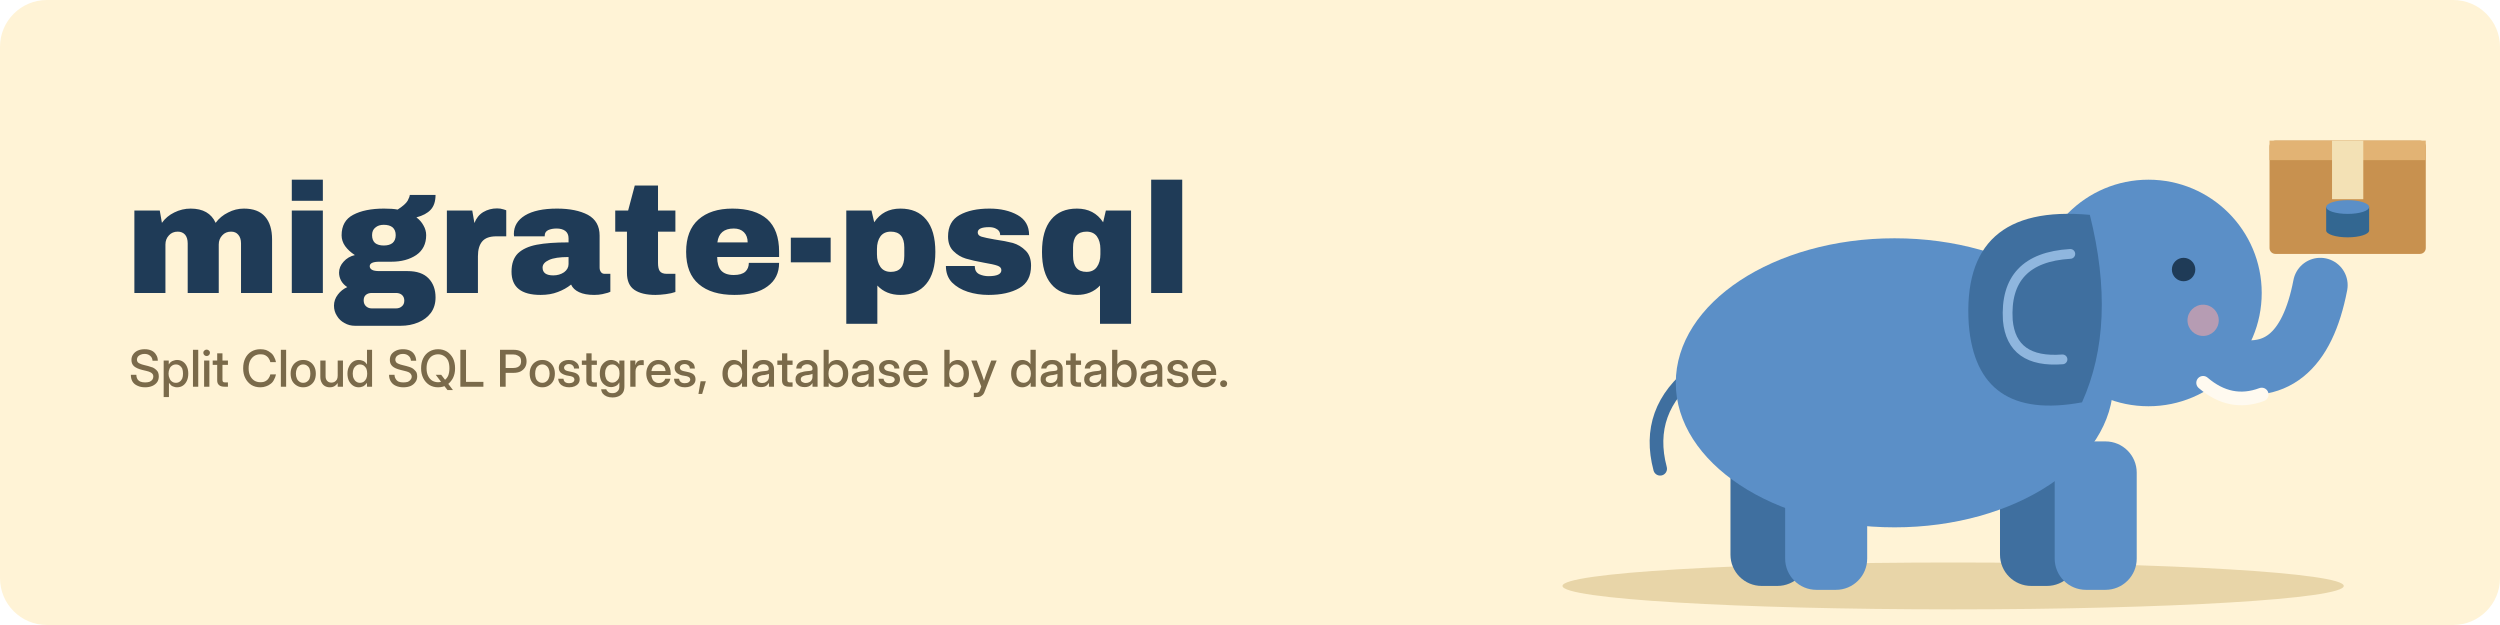
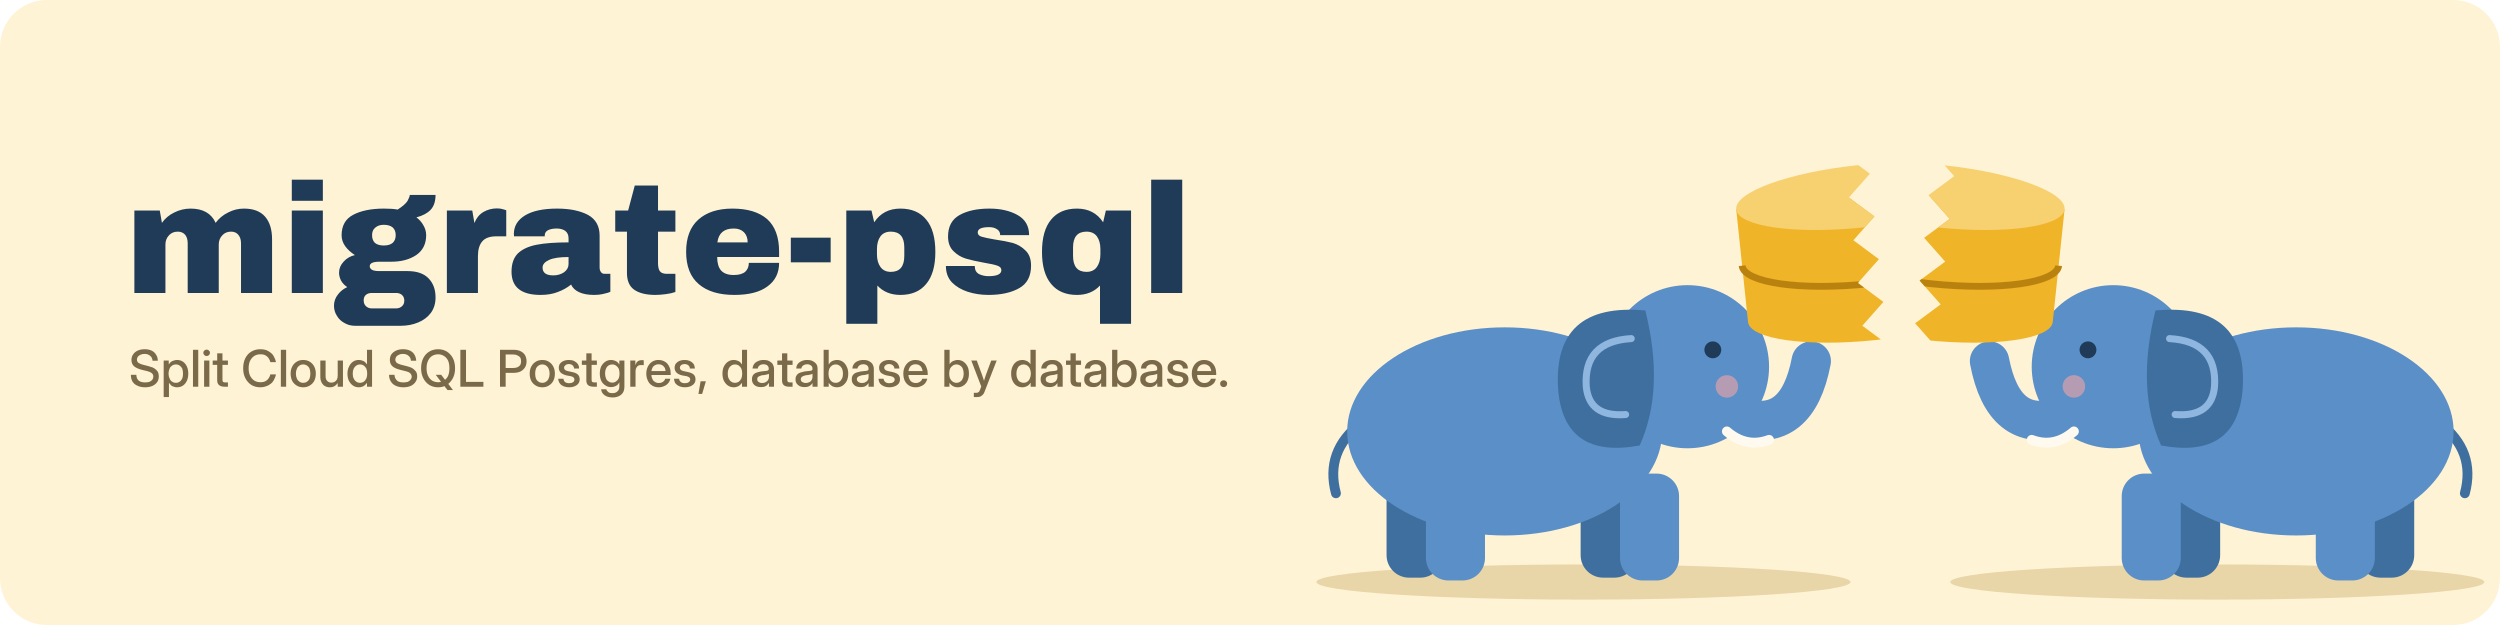
<svg xmlns="http://www.w3.org/2000/svg" viewBox="0 0 1280 320" width="1280" height="320" role="img" aria-label="migrate-psql">
  <defs>
    <clipPath id="c">
      <rect width="1280" height="320" rx="24" />
    </clipPath>
  </defs>
  <g clip-path="url(#c)">
    <rect width="1280" height="320" fill="#fff3d6" />
    <path fill="#1f3b57" d="m139.3 122.6l0 27.4-15.9 0 0-25.4q0-2.8-1.4-4.4-1.3-1.6-3.7-1.6-2.8 0-4.5 1.9-1.8 1.9-1.8 4.7l0 24.8-15.9 0 0-25.4q0-2.8-1.3-4.4-1.4-1.6-3.8-1.6-2.8 0-4.5 1.9-1.8 1.9-1.8 4.7l0 24.8-15.9 0 0-42.2 13 0 1.1 6.3q2.4-3.4 6.3-5.3 4-2 8.4-2 9.5 0 12.8 7.3 2.5-3.4 6.4-5.3 3.8-2 8.1-2 7.2 0 10.8 4.1 3.6 4.1 3.6 11.7zm10.1-19.8l0-10.8 15.9 0 0 10.8zm0 47.2l0-42.2 15.9 0 0 42.2zm63.8-38.7q2.3 1.7 3.6 4.1 1.4 2.4 1.4 5 0 6.7-5.1 10.2-5.1 3.4-12.7 3.4l-6.1 0q-5 0-5 2.3 0 1.1 1.1 1.8 1.1.7 3.9.7l14.4 0q7.1 0 10.7 3.7 3.6 3.7 3.6 9.8 0 4.6-2.4 7.9-2.4 3.2-6.5 4.9-4.1 1.7-8.9 1.7l-23.5 0q-2.9 0-5.3-1.4-2.5-1.3-3.9-3.7-1.5-2.3-1.5-5.2 0-3.1 2-5.7 1.9-2.5 4.8-3.8-2-1.3-3.1-3.2-1.1-2-1.1-4.2 0-3.1 2.3-5.6 2.3-2.6 5.8-3.4-3.1-2-5-4.6-1.8-2.6-1.8-5.5 0-7.4 5.9-10.5 6-3.2 15.8-3.2 4.4 0 7 .5 3.9-2.5 5.1-4.5 1.1-2.1 1.1-3l13.2 0q0 4.9-2.5 7.6-2.4 2.6-7.3 3.9zm-22.7 9.1q0 2.6 1.5 4 1.6 1.3 4.5 1.3 2.9 0 4.5-1.3 1.6-1.4 1.6-4 0-2.6-1.6-4-1.6-1.3-4.5-1.3-2.7 0-4.3 1.4-1.7 1.3-1.7 3.9zm-4.3 33.4q0 1.9 1.2 3 1.2 1.1 2.9 1.1l12.5 0q1.8 0 3-1.1 1.2-1 1.2-2.9 0-1.8-1.2-2.9-1.2-1-3-1l-12.5 0q-1.8 0-3 1-1.1 1-1.1 2.8zm73-46.1l0 13.3-5.1 0q-5 0-7.2 2.6-2.2 2.6-2.2 7.6l0 18.8-15.9 0 0-42.2 13 0 1.1 6.4q1.4-3.7 4.5-5.6 3.2-1.9 7.1-1.9 1.8 0 3.3.5 1.4.4 1.4.5zm47.8 12.9l0 16.4q0 1.4.7 2.3 .6.9 1.9.9l2.9 0 0 9.2q-.3.1-1.3.5-1 .3-2.8.7-1.8.4-4.2.4-4.7 0-7.7-1.4-3-1.4-4.1-3.9-3 2.4-6.8 3.8-3.8 1.5-8.8 1.5-14.9 0-14.9-11.9 0-6.1 3.3-9.4 3.4-3.2 9.6-4.4 6.2-1.2 16.3-1.2l0-2.1q0-2.5-1.7-3.8-1.7-1.2-4.4-1.2-2.5 0-4.3.8-1.8.9-1.8 2.8l0 .4-15.7 0q-.1-.4-.1-1.2 0-6 5.7-9.5 5.8-3.5 16.4-3.5 9.7 0 15.8 3.2 6 3.3 6 10.6zm-29.2 16.4q0 4 5.5 4 3.1 0 5.5-1.6 2.3-1.7 2.3-4.2l0-3.6q-6.8 0-10 1.5-3.3 1.5-3.3 3.9zm68-29.2l0 10.8-8.9 0 0 16q0 2.9.9 4.2 1 1.4 3.6 1.4l4.4 0 0 9.3q-1.9.7-4.9 1.1-3.1.4-5.3.4-7 0-10.8-2.6-3.8-2.6-3.8-8.7l0-21.1-6 0 0-10.8 6.6 0 3.4-12.8 11.9 0 0 12.8zm53.1 21.1l0 2.7-31.7 0q0 4.6 2 6.9 2.1 2.3 6.5 2.3 4 0 5.9-1.7 1.8-1.7 1.8-4.5l15.5 0q0 7.7-5.9 12-5.8 4.4-17 4.4-11.8 0-18.2-5.5-6.5-5.5-6.5-16.6 0-10.9 6.3-16.5 6.3-5.6 17.4-5.6 11.6 0 17.8 5.4 6.1 5.5 6.1 16.7zm-31.6-4.8l15.5 0q0-3.3-1.9-5.2-1.9-1.9-5.2-1.9-7.5 0-8.4 7.1zm37.6 10.2l0-12.6 20.4 0 0 12.6zm74-5.3q0 10.8-4.7 16.4-4.6 5.6-13.2 5.6-7.3 0-11.8-4.8l0 19.6-15.9 0 0-58 12.9 0 1.4 6q4.6-7 13.4-7 8.6 0 13.2 5.6 4.7 5.6 4.7 16.6zm-29.9-1.5l0 2.7q0 4 1.8 6.5 1.8 2.5 5.3 2.5 6.9 0 6.9-8.2l0-4.3q0-8.1-6.9-8.1-3.5 0-5.3 2.4-1.8 2.5-1.8 6.5zm77.9-7.1l-14.8 0q0-2.3-2.1-3.3-1.4-.8-3.6-.8-5.8 0-5.8 2.7 0 1.6 2 2.2 2 .6 6.6 1.4 5.6.8 9.4 1.8 3.7 1.1 6.5 3.9 2.8 2.7 2.8 7.7 0 8.1-6 11.5-6.1 3.5-15.8 3.5-5.6 0-10.6-1.6-4.9-1.6-8.1-4.8-3.1-3.3-3.1-8.4l14.8 0 0 .4q.1 2.7 2.3 3.8 2.2 1 4.7 1 6.6 0 6.6-3.1 0-1.6-2.1-2.3-2-.7-6.8-1.5-5.6-1-9.3-2.1-3.6-1.1-6.3-3.8-2.8-2.7-2.8-7.5 0-7.7 5.9-11 5.9-3.3 15.3-3.3 8.5 0 14.4 3.3 5.9 3.3 5.9 10.3zm37.9-6.6l1.4-6 12.9 0 0 58-15.9 0 0-19.6q-4.5 4.8-11.8 4.8-8.6 0-13.2-5.6-4.7-5.6-4.7-16.4 0-11 4.7-16.6 4.6-5.6 13.2-5.6 8.8 0 13.4 7zm-15.4 12.9l0 4.3q0 8.2 6.9 8.2 3.5 0 5.3-2.5 1.8-2.5 1.8-6.5l0-2.7q0-4-1.8-6.5-1.8-2.4-5.3-2.4-6.9 0-6.9 8.1zm40 23.3l0-58 15.9 0 0 58z" />
    <path fill="#7a6a4a" d="m74.3 198.3q-2.3 0-3.9-.8-1.7-.7-2.6-2.2-.8-1.4-.8-3.4l2.8 0q0 1.2.5 2.1 .5.9 1.6 1.4 1 .4 2.4.4 1.3 0 2.2-.3 1-.4 1.5-1.1 .5-.7.5-1.6 0-.7-.3-1.2-.4-.6-1.2-1-.8-.4-2.1-.7l-2.1-.5q-2.8-.7-4.2-1.9-1.3-1.2-1.3-3.2 0-1.7.9-2.9 .8-1.2 2.3-1.9 1.5-.7 3.6-.7 2 0 3.5.7 1.5.7 2.3 2.1 .9 1.3.9 3.1l-2.7 0q-.1-1.6-1.2-2.5-1.1-1-2.9-1-1.1 0-2 .4-.9.4-1.4 1-.5.7-.5 1.6 0 .6.4 1.2 .4.5 1.2.8 .8.4 2.1.7l2 .5q1.4.4 2.5.8 1 .5 1.7 1.2 .7.6 1 1.4 .3.9.3 1.9 0 1.7-.8 2.9-.9 1.3-2.5 2-1.6.7-3.7.7zm9.5 5l0-18.7 2.6 0 0 1.9 .1 0q.4-.7 1-1.2 .7-.5 1.5-.7 .8-.3 1.6-.3 1.8 0 3.1.9 1.3.9 2 2.5 .7 1.5.7 3.6 0 2.1-.7 3.6-.7 1.6-2 2.5-1.3.9-3.1.9-.9 0-1.6-.3-.8-.2-1.4-.7-.6-.6-1.1-1.3l0 0 0 7.3zm6.3-7.3q1.1 0 1.9-.6 .8-.5 1.3-1.6 .4-1 .4-2.5 0-1.5-.4-2.6-.5-1-1.3-1.5-.8-.6-1.9-.6-1.2 0-2 .6-.9.6-1.3 1.6-.5 1.1-.5 2.5 0 1.4.5 2.4 .4 1.1 1.3 1.7 .8.6 2 .6zm11.4-16.9l0 18.9-2.7 0 0-18.9zm3 18.9l0-13.4 2.7 0 0 13.4zm1.3-15.7q-.7 0-1.2-.5-.5-.5-.5-1.2 0-.7.5-1.1 .5-.5 1.2-.5 .7 0 1.2.5 .5.4.5 1.1 0 .7-.5 1.2-.5.5-1.2.5zm10.9 2.3l0 2.2-7.8 0 0-2.2zm-5.5-3.7l2.7 0 0 13.6q0 .7.3 1 .3.3 1.1.3 .4 0 .7 0 .4 0 .7 0l0 2.2q-.4 0-.8 0-.5 0-.9 0-1.9 0-2.8-.8-1-.8-1-2.4zm22.1 17.4q-2.6 0-4.6-1.2-2-1.3-3.1-3.5-1.1-2.1-1.1-5 0-3 1.1-5.2 1.1-2.2 3.1-3.4 2-1.2 4.6-1.2 1.6 0 2.9.4 1.3.5 2.4 1.4 1.1.8 1.7 2.1 .7 1.2 1 2.7l-2.9 0q-.2-1-.7-1.7-.4-.8-1.1-1.3-.6-.5-1.5-.8-.8-.2-1.8-.2-1.8 0-3.2.9-1.3.9-2.1 2.5-.7 1.6-.7 3.8 0 2.1.7 3.7 .8 1.6 2.1 2.5 1.4.9 3.2.9 1 0 1.8-.2 .9-.3 1.5-.8 .7-.5 1.1-1.3 .5-.7.7-1.7l2.9 0q-.3 1.5-1 2.7-.6 1.3-1.7 2.1-1.1.9-2.4 1.3-1.3.5-2.9.5zm13.2-19.2l0 18.9-2.7 0 0-18.9zm8.7 19.2q-1.9 0-3.3-.9-1.5-.9-2.3-2.4-.8-1.6-.8-3.7 0-2.1.8-3.6 .8-1.6 2.3-2.5 1.4-.9 3.3-.9 2 0 3.4.9 1.5.9 2.3 2.5 .8 1.5.8 3.6 0 2.1-.8 3.7-.8 1.5-2.3 2.4-1.4.9-3.4.9zm0-2.3q1.2 0 2-.6 .9-.6 1.3-1.6 .4-1.1.4-2.5 0-1.4-.4-2.5-.4-1-1.3-1.6-.8-.6-2-.6-1.1 0-1.9.6-.9.6-1.3 1.6-.5 1.1-.5 2.5 0 1.4.5 2.5 .4 1 1.3 1.6 .8.6 1.9.6zm13.7 2.3q-1.4 0-2.5-.6-1.1-.6-1.7-1.8-.7-1.2-.7-3l0-8.3 2.7 0 0 8q0 1.6.8 2.4 .8.9 2.2.9 .9 0 1.6-.4 .7-.4 1.2-1.2 .4-.8.4-2l0-7.7 2.7 0 0 13.4-2.7 0 0-3.3 .7 0q-.7 1.8-1.9 2.7-1.1.9-2.8.9zm14.8 0q-1.7 0-3-.9-1.3-.9-2.1-2.5-.7-1.5-.7-3.6 0-2.1.8-3.6 .7-1.6 2-2.5 1.3-.9 3-.9 .9 0 1.7.3 .8.2 1.4.7 .6.5 1 1.2l.1 0 0-7.4 2.6 0 0 18.9-2.6 0 0-2 0 0q-.5.7-1.1 1.2-.6.6-1.4.8-.8.3-1.7.3zm.6-2.3q1.1 0 2-.6 .8-.6 1.3-1.7 .4-1 .4-2.4 0-1.4-.4-2.5-.5-1-1.3-1.6-.9-.6-2-.6-1.1 0-1.9.6-.8.5-1.3 1.5-.5 1.1-.5 2.6 0 1.5.5 2.5 .5 1.1 1.3 1.6 .8.6 1.9.6zm22.2 2.3q-2.2 0-3.9-.8-1.6-.7-2.5-2.2-.9-1.4-.9-3.4l2.8 0q0 1.2.6 2.1 .5.9 1.5 1.4 1 .4 2.4.4 1.3 0 2.3-.3 .9-.4 1.4-1.1 .6-.7.6-1.6 0-.7-.4-1.2-.3-.6-1.1-1-.8-.4-2.2-.7l-2-.5q-2.9-.7-4.2-1.9-1.3-1.2-1.3-3.2 0-1.7.8-2.9 .9-1.2 2.4-1.9 1.5-.7 3.5-.7 2.1 0 3.6.7 1.5.7 2.3 2.1 .8 1.3.9 3.1l-2.7 0q-.1-1.6-1.2-2.5-1.1-1-2.9-1-1.2 0-2 .4-.9.4-1.4 1-.5.7-.5 1.6 0 .6.4 1.2 .3.5 1.1.8 .8.4 2.1.7l2 .5q1.5.4 2.5.8 1.1.5 1.7 1.2 .7.6 1.1 1.4 .3.9.3 1.9 0 1.7-.9 2.9-.9 1.3-2.4 2-1.6.7-3.8.7zm16.6-6.4l2.8 0 2 2.6 .9 1.1 3.1 4.1-2.8 0-2.1-2.7-.8-1zm1.2 6.4q-2.5 0-4.5-1.2-2-1.3-3.1-3.5-1.1-2.2-1.1-5 0-3 1.1-5.2 1.1-2.2 3.1-3.4 2-1.2 4.5-1.2 2.5 0 4.5 1.2 1.9 1.2 3.1 3.4 1.1 2.2 1.1 5.2 0 2.8-1.1 5-1.2 2.2-3.1 3.5-2 1.2-4.5 1.2zm0-2.6q1.6 0 2.9-.8 1.4-.8 2.2-2.4 .7-1.6.7-3.9 0-2.4-.7-4-.8-1.6-2.2-2.4-1.3-.8-2.9-.8-1.6 0-3 .8-1.3.8-2.1 2.4-.8 1.6-.8 4 0 2.3.8 3.9 .8 1.6 2.1 2.4 1.4.8 3 .8zm11.4 2.3l0-18.9 2.9 0 0 16.4 8.9 0 0 2.5zm20.3 0l0-18.9 7 0q2.1 0 3.5.7 1.5.7 2.3 2 .8 1.4.8 3.2 0 1.8-.8 3.1-.8 1.3-2.3 2.1-1.5.7-3.5.7l-5.5 0 0-2.5 5.4 0q1.2 0 2.1-.4 .9-.4 1.4-1.2 .4-.8.4-1.8 0-1.1-.4-1.9-.5-.7-1.4-1.1-.9-.5-2.1-.5l-4 0 0 16.5zm21.7.3q-2 0-3.4-.9-1.5-.9-2.3-2.4-.8-1.6-.8-3.7 0-2.1.8-3.6 .8-1.6 2.3-2.5 1.4-.9 3.4-.9 1.9 0 3.3.9 1.5.9 2.3 2.5 .8 1.5.8 3.6 0 2.1-.8 3.7-.8 1.5-2.3 2.4-1.4.9-3.3.9zm0-2.3q1.1 0 1.9-.6 .9-.6 1.3-1.6 .5-1.1.5-2.5 0-1.4-.5-2.5-.4-1-1.3-1.6-.8-.6-1.9-.6-1.2 0-2 .6-.9.6-1.3 1.6-.4 1.1-.4 2.5 0 1.4.4 2.5 .4 1 1.3 1.6 .8.6 2 .6zm13.7 2.3q-1.5 0-2.8-.5-1.2-.5-1.9-1.4-.8-1-.9-2.5l2.7 0q.1 1.1.8 1.7 .8.6 2.1.6 1.2 0 2-.5 .7-.6.7-1.4 0-.6-.5-1.1-.5-.4-1.4-.6l-2.2-.4q-1.9-.5-2.9-1.4-1-1-1-2.5 0-1.2.6-2.1 .7-.9 1.8-1.4 1.2-.5 2.7-.5 1.6 0 2.7.5 1.2.6 1.9 1.5 .7 1 .7 2.4l-2.6 0q0-1-.7-1.6-.7-.7-1.9-.7-1.2 0-1.8.6-.7.5-.7 1.3 0 .6.5 1.1 .5.4 1.4.6l2.3.5q2 .4 2.9 1.3 .9.9.9 2.4 0 1.3-.7 2.2-.7.9-1.9 1.4-1.2.5-2.8.5zm14.2-13.7l0 2.2-7.7 0 0-2.2zm-5.4-3.7l2.7 0 0 13.6q0 .7.3 1 .3.3 1.1.3 .3 0 .7 0 .4 0 .6 0l0 2.2q-.3 0-.8 0-.4 0-.8 0-1.9 0-2.9-.8-.9-.8-.9-2.4zm13.4 22.6q-1.6 0-2.9-.5-1.2-.5-2-1.4-.8-1-.9-2.3l2.6 0q.2.7.7 1.1 .4.5 1 .7 .7.2 1.5.2 1.6 0 2.5-.9 1-.8 1-2.5l0-2-.1 0q-.4.8-1 1.3-.7.5-1.4.7-.8.3-1.7.3-1.7 0-3-.9-1.4-.9-2.1-2.4-.7-1.6-.7-3.6 0-2.1.7-3.7 .8-1.5 2.1-2.4 1.3-.9 3-.9 .9 0 1.7.3 .7.2 1.4.7 .6.5 1.1 1.3l0 0 0-2 2.6 0 0 13.2q0 2.1-.8 3.3-.8 1.2-2.2 1.8-1.4.6-3.1.6zm-.1-7.6q1.1 0 1.9-.6 .9-.6 1.4-1.6 .4-1.1.4-2.5 0-1.4-.4-2.4-.5-1-1.4-1.6-.8-.6-1.9-.6-1.1 0-1.9.5-.9.6-1.3 1.6-.5 1-.5 2.5 0 1.5.5 2.6 .4 1 1.3 1.5 .8.6 1.9.6zm9.2 2.1l0-13.4 2.6 0 0 2.2 .1 0q.3-1.1 1.1-1.8 .8-.6 2.1-.6 .3 0 .6 0 .2.1.4.1l0 2.5q-.2 0-.6-.1-.4 0-.8 0-.8 0-1.4.3-.6.4-1 1.1-.4.7-.4 1.8l0 7.9zm14.6.3q-2 0-3.4-.9-1.5-.9-2.2-2.5-.8-1.6-.8-3.6 0-2 .8-3.6 .8-1.6 2.2-2.5 1.4-.9 3.2-.9 1.5 0 2.6.5 1.2.5 2 1.4 .8 1 1.3 2.3 .4 1.2.4 2.8l0 .7-11.3 0 0-2 9.9 0-1.2.6q0-1.2-.4-2.2-.5-.9-1.3-1.4-.8-.5-1.9-.5-1.1 0-1.9.5-.9.5-1.3 1.4-.5 1-.5 2.2l0 1.2q0 1.2.5 2.2 .4 1 1.3 1.5 .8.6 2 .6 .9 0 1.6-.3 .6-.3 1.1-.8 .4-.4.6-1.1l2.6 0q-.2 1.3-1.1 2.3-.8 1-2.1 1.5-1.2.6-2.7.6zm13.4 0q-1.6 0-2.8-.5-1.2-.5-2-1.4-.7-1-.8-2.5l2.6 0q.1 1.1.9 1.7 .7.6 2 .6 1.3 0 2-.5 .8-.6.8-1.4 0-.6-.5-1.1-.6-.4-1.4-.6l-2.3-.4q-1.9-.5-2.8-1.4-1-1-1-2.5 0-1.2.6-2.1 .7-.9 1.8-1.4 1.2-.5 2.7-.5 1.5 0 2.7.5 1.2.6 1.9 1.5 .6 1 .7 2.4l-2.6 0q0-1-.7-1.6-.8-.7-1.9-.7-1.2 0-1.9.6-.6.5-.6 1.3 0 .6.5 1.1 .5.4 1.4.6l2.3.5q1.9.4 2.9 1.3 .9.9.9 2.4 0 1.3-.7 2.2-.7.9-1.9 1.4-1.3.5-2.8.5zm6.9 3.4l1.1-6.5 2.7 0-1.9 6.5zm18.1-3.4q-1.7 0-3-.9-1.3-.9-2.1-2.5-.7-1.5-.7-3.6 0-2.1.7-3.6 .8-1.6 2.1-2.5 1.3-.9 3-.9 .9 0 1.7.3 .7.2 1.4.7 .6.5 1 1.2l.1 0 0-7.4 2.6 0 0 18.9-2.6 0 0-2 0 0q-.5.7-1.1 1.2-.6.6-1.4.8-.8.3-1.7.3zm.6-2.3q1.1 0 2-.6 .8-.6 1.3-1.7 .4-1 .4-2.4 0-1.4-.4-2.5-.5-1-1.3-1.6-.9-.6-2-.6-1.1 0-1.9.6-.8.5-1.3 1.5-.5 1.1-.5 2.6 0 1.5.5 2.5 .5 1.1 1.3 1.6 .8.6 1.9.6zm13.3 2.2q-1.3 0-2.3-.4-1.1-.5-1.7-1.4-.6-.9-.6-2.2 0-1.2.4-1.9 .5-.8 1.2-1.2 .8-.4 1.7-.6 1-.3 2-.4 1.3-.1 2-.2 .7-.1 1-.3 .3-.2.3-.7l0-.1q0-.7-.3-1.2-.3-.5-.9-.8-.6-.3-1.5-.3-.8 0-1.5.3-.6.3-1 .8-.4.5-.4 1.1l-2.7 0q.1-1.3.8-2.3 .7-1 2-1.5 1.2-.6 2.9-.6 1.2 0 2.2.3 1 .4 1.7 1 .7.5 1 1.4 .4.8.4 1.8l0 9.2-2.6 0 0-1.9-.1 0q-.3.5-.8 1-.4.5-1.2.8-.8.3-2 .3zm.6-2.1q1.2 0 1.9-.5 .8-.4 1.2-1.1 .4-.7.4-1.5l0-1.6q-.2.1-.5.2-.3.1-.8.2-.4.1-.9.2-.5.1-1.1.1-.7.1-1.3.4-.7.2-1.1.6-.3.4-.3 1.1 0 .6.3 1 .3.4.8.6 .6.3 1.4.3zm15.6-11.5l0 2.2-7.8 0 0-2.2zm-5.4-3.7l2.7 0 0 13.6q0 .7.3 1 .3.3 1.1.3 .3 0 .6 0 .4 0 .7 0l0 2.2q-.4 0-.8 0-.5 0-.9 0-1.9 0-2.8-.8-.9-.8-.9-2.4zm11.6 17.3q-1.3 0-2.4-.4-1-.5-1.7-1.4-.6-.9-.6-2.2 0-1.2.5-1.9 .4-.8 1.2-1.2 .7-.4 1.7-.6 .9-.3 1.9-.4 1.3-.1 2-.2 .8-.1 1.1-.3 .3-.2.3-.7l0-.1q0-.7-.3-1.2-.4-.5-1-.8-.6-.3-1.4-.3-.9 0-1.5.3-.7.3-1.1.8-.3.5-.4 1.1l-2.6 0q0-1.3.7-2.3 .8-1 2-1.5 1.2-.6 2.9-.6 1.3 0 2.2.3 1 .4 1.7 1 .7.5 1.1 1.4 .3.8.3 1.8l0 9.2-2.6 0 0-1.9 0 0q-.3.5-.8 1-.5.5-1.3.8-.8.3-1.9.3zm.5-2.1q1.2 0 2-.5 .8-.4 1.1-1.1 .4-.7.4-1.5l0-1.6q-.1.1-.5.2-.3.1-.7.2-.5.1-1 .2-.5.1-1 .1-.7.1-1.4.4-.6.2-1 .6-.4.4-.4 1.1 0 .6.3 1 .3.4.9.6 .6.3 1.3.3zm16 2.2q-.9 0-1.7-.3-.8-.2-1.4-.8-.6-.5-1.1-1.2l0 0 0 2-2.6 0 0-18.9 2.6 0 0 7.4 .1 0q.4-.7 1-1.2 .6-.5 1.4-.7 .8-.3 1.7-.3 1.7 0 3 .9 1.3.9 2 2.5 .8 1.5.8 3.6 0 2.1-.7 3.6-.8 1.6-2.1 2.5-1.3.9-3 .9zm-.6-2.3q1.1 0 1.9-.6 .8-.5 1.3-1.6 .5-1 .5-2.5 0-1.5-.5-2.6-.5-1-1.3-1.5-.8-.6-1.9-.6-1.1 0-2 .6-.8.6-1.3 1.6-.4 1.1-.4 2.5 0 1.4.4 2.4 .5 1.1 1.3 1.7 .9.6 2 .6zm12.8 2.2q-1.3 0-2.4-.4-1-.5-1.6-1.4-.6-.9-.6-2.2 0-1.2.4-1.9 .5-.8 1.2-1.2 .7-.4 1.7-.6 1-.3 2-.4 1.2-.1 2-.2 .7-.1 1-.3 .3-.2.3-.7l0-.1q0-.7-.3-1.2-.3-.5-.9-.8-.6-.3-1.5-.3-.8 0-1.5.3-.6.3-1 .8-.4.5-.5 1.1l-2.6 0q.1-1.3.8-2.3 .7-1 1.9-1.5 1.3-.6 3-.6 1.2 0 2.2.3 1 .4 1.7 1 .7.5 1 1.4 .4.8.4 1.8l0 9.2-2.7 0 0-1.9 0 0q-.3.5-.8 1-.5.5-1.2.8-.8.3-2 .3zm.6-2.1q1.2 0 1.9-.5 .8-.4 1.2-1.1 .3-.7.3-1.5l0-1.6q-.1.1-.4.2-.3.1-.8.2-.4.1-.9.2-.5.1-1.1.1-.7.1-1.3.4-.7.2-1.1.6-.4.4-.4 1.1 0 .6.4 1 .3.4.8.6 .6.3 1.4.3zm14.1 2.2q-1.6 0-2.8-.5-1.2-.5-2-1.4-.7-1-.8-2.5l2.6 0q.1 1.1.9 1.7 .7.6 2 .6 1.3 0 2-.5 .8-.6.8-1.4 0-.6-.6-1.1-.5-.4-1.4-.6l-2.2-.4q-1.9-.5-2.9-1.4-.9-1-.9-2.5 0-1.2.6-2.1 .7-.9 1.8-1.4 1.2-.5 2.7-.5 1.5 0 2.7.5 1.2.6 1.8 1.5 .7 1 .8 2.4l-2.6 0q0-1-.7-1.6-.8-.7-2-.7-1.1 0-1.8.6-.7.5-.7 1.3 0 .6.6 1.1 .5.4 1.4.6l2.3.5q1.9.4 2.9 1.3 .9.9.9 2.4 0 1.3-.7 2.2-.7.9-2 1.4-1.2.5-2.7.5zm13.5 0q-2 0-3.5-.9-1.4-.9-2.2-2.5-.7-1.6-.7-3.6 0-2 .8-3.6 .8-1.6 2.2-2.5 1.4-.9 3.2-.9 1.4 0 2.6.5 1.1.5 2 1.4 .8 1 1.2 2.3 .5 1.2.5 2.8l0 .7-11.3 0 0-2 9.9 0-1.2.6q0-1.2-.5-2.2-.4-.9-1.2-1.4-.8-.5-2-.5-1.1 0-1.9.5-.8.5-1.2 1.4-.5 1-.5 2.2l0 1.2q0 1.2.5 2.2 .4 1 1.2 1.5 .9.6 2.1.6 .9 0 1.5-.3 .7-.3 1.2-.8 .4-.4.6-1.1l2.6 0q-.3 1.3-1.1 2.3-.8 1-2.1 1.5-1.2.6-2.7.6zm21.4 0q-.9 0-1.7-.3-.7-.2-1.4-.8-.6-.5-1.1-1.2l0 0 0 2-2.6 0 0-18.9 2.7 0 0 7.4 0 0q.4-.7 1-1.2 .7-.5 1.5-.7 .7-.3 1.6-.3 1.7 0 3 .9 1.3.9 2.1 2.5 .7 1.5.7 3.6 0 2.1-.7 3.6-.7 1.6-2.1 2.5-1.3.9-3 .9zm-.6-2.3q1.1 0 1.9-.6 .9-.5 1.3-1.6 .5-1 .5-2.5 0-1.5-.5-2.6-.4-1-1.3-1.5-.8-.6-1.9-.6-1.1 0-1.9.6-.9.6-1.4 1.6-.4 1.1-.4 2.5 0 1.4.4 2.4 .5 1.1 1.4 1.7 .8.6 1.9.6zm8.9 7.3l0-2.2 1.5 0q.4 0 .7-.2 .3-.2.6-.5 .2-.4.4-.9l.6-1.6-5.1-13.3 2.8 0 2.7 7.3q.4 1.1.7 2.1 .4 1.1.7 2.1l-.7 0q.3-1 .6-2.1 .4-1 .7-2.1l2.7-7.3 2.8 0-6.1 15.7q-.3 1-.9 1.7-.6.6-1.3 1-.7.3-1.7.3-.4 0-.8 0-.4 0-.9 0zm24.9-5q-1.8 0-3.1-.9-1.3-.9-2-2.5-.7-1.5-.7-3.6 0-2.1.7-3.6 .7-1.6 2-2.5 1.4-.9 3.1-.9 .9 0 1.6.3 .8.2 1.4.7 .7.5 1.1 1.2l0 0 0-7.4 2.7 0 0 18.9-2.6 0 0-2-.1 0q-.4.7-1 1.2-.7.6-1.5.8-.7.3-1.6.3zm.5-2.3q1.2 0 2-.6 .9-.6 1.3-1.7 .5-1 .5-2.4 0-1.4-.5-2.5-.4-1-1.3-1.6-.8-.6-2-.6-1 0-1.9.6-.8.5-1.2 1.5-.5 1.1-.5 2.6 0 1.5.5 2.5 .4 1.1 1.2 1.6 .9.6 1.9.6zm13.4 2.2q-1.3 0-2.4-.4-1-.5-1.6-1.4-.6-.9-.6-2.2 0-1.2.4-1.9 .4-.8 1.2-1.2 .7-.4 1.7-.6 .9-.3 2-.4 1.2-.1 1.9-.2 .8-.1 1.1-.3 .3-.2.3-.7l0-.1q0-.7-.3-1.2-.3-.5-.9-.8-.7-.3-1.5-.3-.9 0-1.5.3-.7.3-1 .8-.4.5-.5 1.1l-2.6 0q.1-1.3.8-2.3 .7-1 1.9-1.5 1.3-.6 2.9-.6 1.3 0 2.3.3 .9.4 1.6 1 .7.5 1.1 1.4 .4.8.4 1.8l0 9.2-2.7 0 0-1.9 0 0q-.3.5-.8 1-.5.5-1.3.8-.7.3-1.9.3zm.6-2.1q1.1 0 1.9-.5 .8-.4 1.1-1.1 .4-.7.4-1.5l0-1.6q-.1.1-.4.2-.4.1-.8.2-.4.1-1 .2-.5.1-1 .1-.7.1-1.4.4-.6.2-1 .6-.4.4-.4 1.1 0 .6.3 1 .3.4.9.6 .6.3 1.4.3zm15.5-11.5l0 2.2-7.7 0 0-2.2zm-5.4-3.7l2.7 0 0 13.6q0 .7.3 1 .3.3 1.1.3 .3 0 .7 0 .4 0 .6 0l0 2.2q-.3 0-.8 0-.4 0-.8 0-1.9 0-2.9-.8-.9-.8-.9-2.4zm11.6 17.3q-1.3 0-2.3-.4-1.1-.5-1.7-1.4-.6-.9-.6-2.2 0-1.2.4-1.9 .5-.8 1.2-1.2 .8-.4 1.7-.6 1-.3 2-.4 1.3-.1 2-.2 .7-.1 1-.3 .3-.2.3-.7l0-.1q0-.7-.3-1.2-.3-.5-.9-.8-.6-.3-1.5-.3-.8 0-1.5.3-.6.3-1 .8-.4.5-.4 1.1l-2.7 0q.1-1.3.8-2.3 .7-1 2-1.5 1.2-.6 2.9-.6 1.2 0 2.2.3 1 .4 1.7 1 .7.5 1 1.4 .4.8.4 1.8l0 9.2-2.6 0 0-1.9-.1 0q-.3.5-.8 1-.4.5-1.2.8-.8.3-2 .3zm.6-2.1q1.2 0 1.9-.5 .8-.4 1.2-1.1 .4-.7.4-1.5l0-1.6q-.2.1-.5.2-.3.1-.8.2-.4.1-.9.2-.5.1-1.1.1-.7.1-1.3.4-.7.2-1 .6-.4.4-.4 1.1 0 .6.3 1 .3.4.9.6 .5.3 1.3.3zm15.9 2.2q-.8 0-1.6-.3-.8-.2-1.4-.8-.7-.5-1.1-1.2l0 0 0 2-2.7 0 0-18.9 2.7 0 0 7.4 0 0q.5-.7 1.1-1.2 .6-.5 1.4-.7 .8-.3 1.6-.3 1.8 0 3.1.9 1.3.9 2 2.5 .7 1.5.7 3.6 0 2.1-.7 3.6-.7 1.6-2 2.5-1.3.9-3.1.9zm-.5-2.3q1.1 0 1.9-.6 .8-.5 1.3-1.6 .4-1 .4-2.5 0-1.5-.4-2.6-.5-1-1.3-1.5-.8-.6-1.9-.6-1.2 0-2 .6-.9.6-1.3 1.6-.5 1.1-.5 2.5 0 1.4.5 2.4 .4 1.1 1.3 1.7 .8.6 2 .6zm12.8 2.2q-1.3 0-2.4-.4-1-.5-1.7-1.4-.6-.9-.6-2.2 0-1.2.5-1.9 .4-.8 1.2-1.2 .7-.4 1.7-.6 .9-.3 1.9-.4 1.3-.1 2-.2 .8-.1 1.1-.3 .3-.2.3-.7l0-.1q0-.7-.3-1.2-.4-.5-1-.8-.6-.3-1.4-.3-.9 0-1.5.3-.7.3-1.1.8-.3.5-.4 1.1l-2.6 0q0-1.3.7-2.3 .8-1 2-1.5 1.2-.6 2.9-.6 1.3 0 2.2.3 1 .4 1.7 1 .7.5 1.1 1.4 .3.8.3 1.8l0 9.2-2.6 0 0-1.9 0 0q-.3.5-.8 1-.5.5-1.3.8-.8.3-1.9.3zm.5-2.1q1.2 0 2-.5 .8-.4 1.1-1.1 .4-.7.4-1.5l0-1.6q-.1.1-.5.2-.3.1-.7.2-.5.1-1 .2-.5.1-1 .1-.7.1-1.4.4-.6.2-1 .6-.4.4-.4 1.1 0 .6.3 1 .3.4.9.6 .6.3 1.3.3zm14.1 2.2q-1.5 0-2.7-.5-1.3-.5-2-1.4-.8-1-.9-2.5l2.7 0q.1 1.1.8 1.7 .8.6 2.1.6 1.3 0 2-.5 .7-.6.7-1.4 0-.6-.5-1.1-.5-.4-1.4-.6l-2.2-.4q-1.9-.5-2.9-1.4-1-1-1-2.5 0-1.2.7-2.1 .6-.9 1.8-1.4 1.1-.5 2.7-.5 1.5 0 2.6.5 1.2.6 1.9 1.5 .7 1 .7 2.4l-2.5 0q-.1-1-.8-1.6-.7-.7-1.9-.7-1.1 0-1.8.6-.7.5-.7 1.3 0 .6.5 1.1 .5.4 1.4.6l2.3.5q2 .4 2.9 1.3 .9.9.9 2.4 0 1.3-.7 2.2-.7.9-1.9 1.4-1.2.5-2.8.5zm13.5 0q-2 0-3.4-.9-1.4-.9-2.2-2.5-.8-1.6-.8-3.6 0-2 .8-3.6 .8-1.6 2.2-2.5 1.5-.9 3.3-.9 1.4 0 2.6.5 1.1.5 1.9 1.4 .9 1 1.3 2.3 .4 1.2.4 2.8l0 .7-11.3 0 0-2 9.9 0-1.1.6q0-1.2-.5-2.2-.4-.9-1.3-1.4-.8-.5-1.9-.5-1.1 0-1.9.5-.8.5-1.3 1.4-.4 1-.4 2.2l0 1.2q0 1.2.4 2.2 .5 1 1.3 1.5 .9.6 2.1.6 .8 0 1.5-.3 .7-.3 1.1-.8 .5-.4.7-1.1l2.5 0q-.2 1.3-1 2.3-.9 1-2.1 1.5-1.3.6-2.8.6zm9.9-.1q-.7 0-1.3-.5-.5-.5-.5-1.3 0-.7.5-1.2 .6-.5 1.3-.5 .8 0 1.3.5 .5.5.5 1.2 0 .8-.5 1.3-.5.5-1.3.5z" />
-     <ellipse cx="1000" cy="300" rx="200" ry="12" fill="#e8d5a8" />
-     <path d="M868 190q-26 20-18 50" stroke="#3f6f9f" stroke-width="7" fill="none" stroke-linecap="round" />
-     <rect x="886" y="220" width="40" height="80" rx="16" fill="#3f6f9f" />
-     <rect x="1024" y="220" width="40" height="80" rx="16" fill="#3f6f9f" />
-     <ellipse cx="970" cy="196" rx="112" ry="74" fill="#5b8fc7" />
-     <rect x="914" y="226" width="42" height="76" rx="16" fill="#5b8fc7" />
-     <rect x="1052" y="226" width="42" height="76" rx="16" fill="#5b8fc7" />
-     <circle cx="1100" cy="150" r="58" fill="#5b8fc7" />
-     <path d="M1138 186q40 12 50-40" stroke="#5b8fc7" stroke-width="28" fill="none" stroke-linecap="round" />
-     <path d="M1070 110q-66-6-62 56q4 50 58 40q18-40 4-96z" fill="#3f6f9f" />
-     <path d="M1060 130q-34 2-32 34q2 22 28 20" stroke="#8fb6de" stroke-width="5" fill="none" stroke-linecap="round" />
-     <circle cx="1118" cy="138" r="6" fill="#1f3b57" />
-     <path d="M1128 196q14 12 30 6" stroke="#fffaf0" stroke-width="7" fill="none" stroke-linecap="round" />
-     <circle cx="1128" cy="164" r="8" fill="#f4a5a5" opacity=".6" />
-     <rect x="1162" y="72" width="80" height="58" rx="3" fill="#c8914f" />
-     <rect x="1162" y="72" width="80" height="10" fill="#e2b374" />
-     <rect x="1194" y="72" width="16" height="30" fill="#f3e1b5" />
-     <path d="M1191.0 106v12a11.0 3.52 0 0 0 22 0v-12z" fill="#336791" />
-     <ellipse cx="1202" cy="106" rx="11.0" ry="3.52" fill="#5b8fc7" />
+     <ellipse cx="810.72" cy="298" rx="136.72" ry="9" fill="#e8d5a8" />
+     <ellipse cx="1135.28" cy="298" rx="136.72" ry="9" fill="#e8d5a8" />
+     <g transform="translate(684 146) scale(0.72) translate(-850 -92)">
+       <path d="M868 190q-26 20-18 50" stroke="#3f6f9f" stroke-width="7" fill="none" stroke-linecap="round" />
+       <rect x="886" y="220" width="40" height="80" rx="16" fill="#3f6f9f" />
+       <rect x="1024" y="220" width="40" height="80" rx="16" fill="#3f6f9f" />
+       <ellipse cx="970" cy="196" rx="112" ry="74" fill="#5b8fc7" />
+       <rect x="914" y="226" width="42" height="76" rx="16" fill="#5b8fc7" />
+       <rect x="1052" y="226" width="42" height="76" rx="16" fill="#5b8fc7" />
+       <circle cx="1100" cy="150" r="58" fill="#5b8fc7" />
+       <path d="M1138 186q40 12 50-40" stroke="#5b8fc7" stroke-width="28" fill="none" stroke-linecap="round" />
+       <path d="M1070 110q-66-6-62 56q4 50 58 40q18-40 4-96z" fill="#3f6f9f" />
+       <path d="M1060 130q-34 2-32 34q2 22 28 20" stroke="#8fb6de" stroke-width="5" fill="none" stroke-linecap="round" />
+       <circle cx="1118" cy="138" r="6" fill="#1f3b57" />
+       <path d="M1128 196q14 12 30 6" stroke="#fffaf0" stroke-width="7" fill="none" stroke-linecap="round" />
+       <circle cx="1128" cy="164" r="8" fill="#f4a5a5" opacity=".6" />
+     </g>
+     <g transform="translate(1262 146) scale(-0.72 0.72) translate(-850 -92)">
+       <path d="M868 190q-26 20-18 50" stroke="#3f6f9f" stroke-width="7" fill="none" stroke-linecap="round" />
+       <rect x="886" y="220" width="40" height="80" rx="16" fill="#3f6f9f" />
+       <rect x="1024" y="220" width="40" height="80" rx="16" fill="#3f6f9f" />
+       <ellipse cx="970" cy="196" rx="112" ry="74" fill="#5b8fc7" />
+       <rect x="914" y="226" width="42" height="76" rx="16" fill="#5b8fc7" />
+       <rect x="1052" y="226" width="42" height="76" rx="16" fill="#5b8fc7" />
+       <circle cx="1100" cy="150" r="58" fill="#5b8fc7" />
+       <path d="M1138 186q40 12 50-40" stroke="#5b8fc7" stroke-width="28" fill="none" stroke-linecap="round" />
+       <path d="M1070 110q-66-6-62 56q4 50 58 40q18-40 4-96z" fill="#3f6f9f" />
+       <path d="M1060 130q-34 2-32 34q2 22 28 20" stroke="#8fb6de" stroke-width="5" fill="none" stroke-linecap="round" />
+       <circle cx="1118" cy="138" r="6" fill="#1f3b57" />
+       <path d="M1128 196q14 12 30 6" stroke="#fffaf0" stroke-width="7" fill="none" stroke-linecap="round" />
+       <circle cx="1128" cy="164" r="8" fill="#f4a5a5" opacity=".6" />
+     </g>
+     <defs>
+       <clipPath id="l">
+         <path d="M899 84.88L967 84.88L979 95.88L967 106.88L979 117.88L967 128.88L979 139.88L967 150.88L979 161.88L967 172.88L979 183.88L899 183.88z" />
+       </clipPath>
+       <clipPath id="r">
+         <path d="M1047 84.88L967 84.88L979 95.88L967 106.88L979 117.88L967 128.88L979 139.88L967 150.88L979 161.88L967 172.88L979 183.88L1047 183.88z" />
+       </clipPath>
+     </defs>
+     <g transform="translate(-14 0) rotate(-6 909 164.88)">
+       <g clip-path="url(#l)">
+         <path d="M909 106.88v58a64 16 0 0 0 128 0v-58z" fill="#f0b429" />
+         <path d="M909 135.88a64 16 0 0 0 128 0" fill="none" stroke="#b9820f" stroke-width="3.5" />
+         <ellipse cx="973" cy="106.88" rx="64" ry="16" fill="#f7d070" />
+       </g>
+     </g>
+     <g transform="translate(14 0) rotate(6 1037 164.88)">
+       <g clip-path="url(#r)">
+         <path d="M909 106.88v58a64 16 0 0 0 128 0v-58z" fill="#f0b429" />
+         <path d="M909 135.88a64 16 0 0 0 128 0" fill="none" stroke="#b9820f" stroke-width="3.5" />
+         <ellipse cx="973" cy="106.88" rx="64" ry="16" fill="#f7d070" />
+       </g>
+     </g>
  </g>
</svg>
